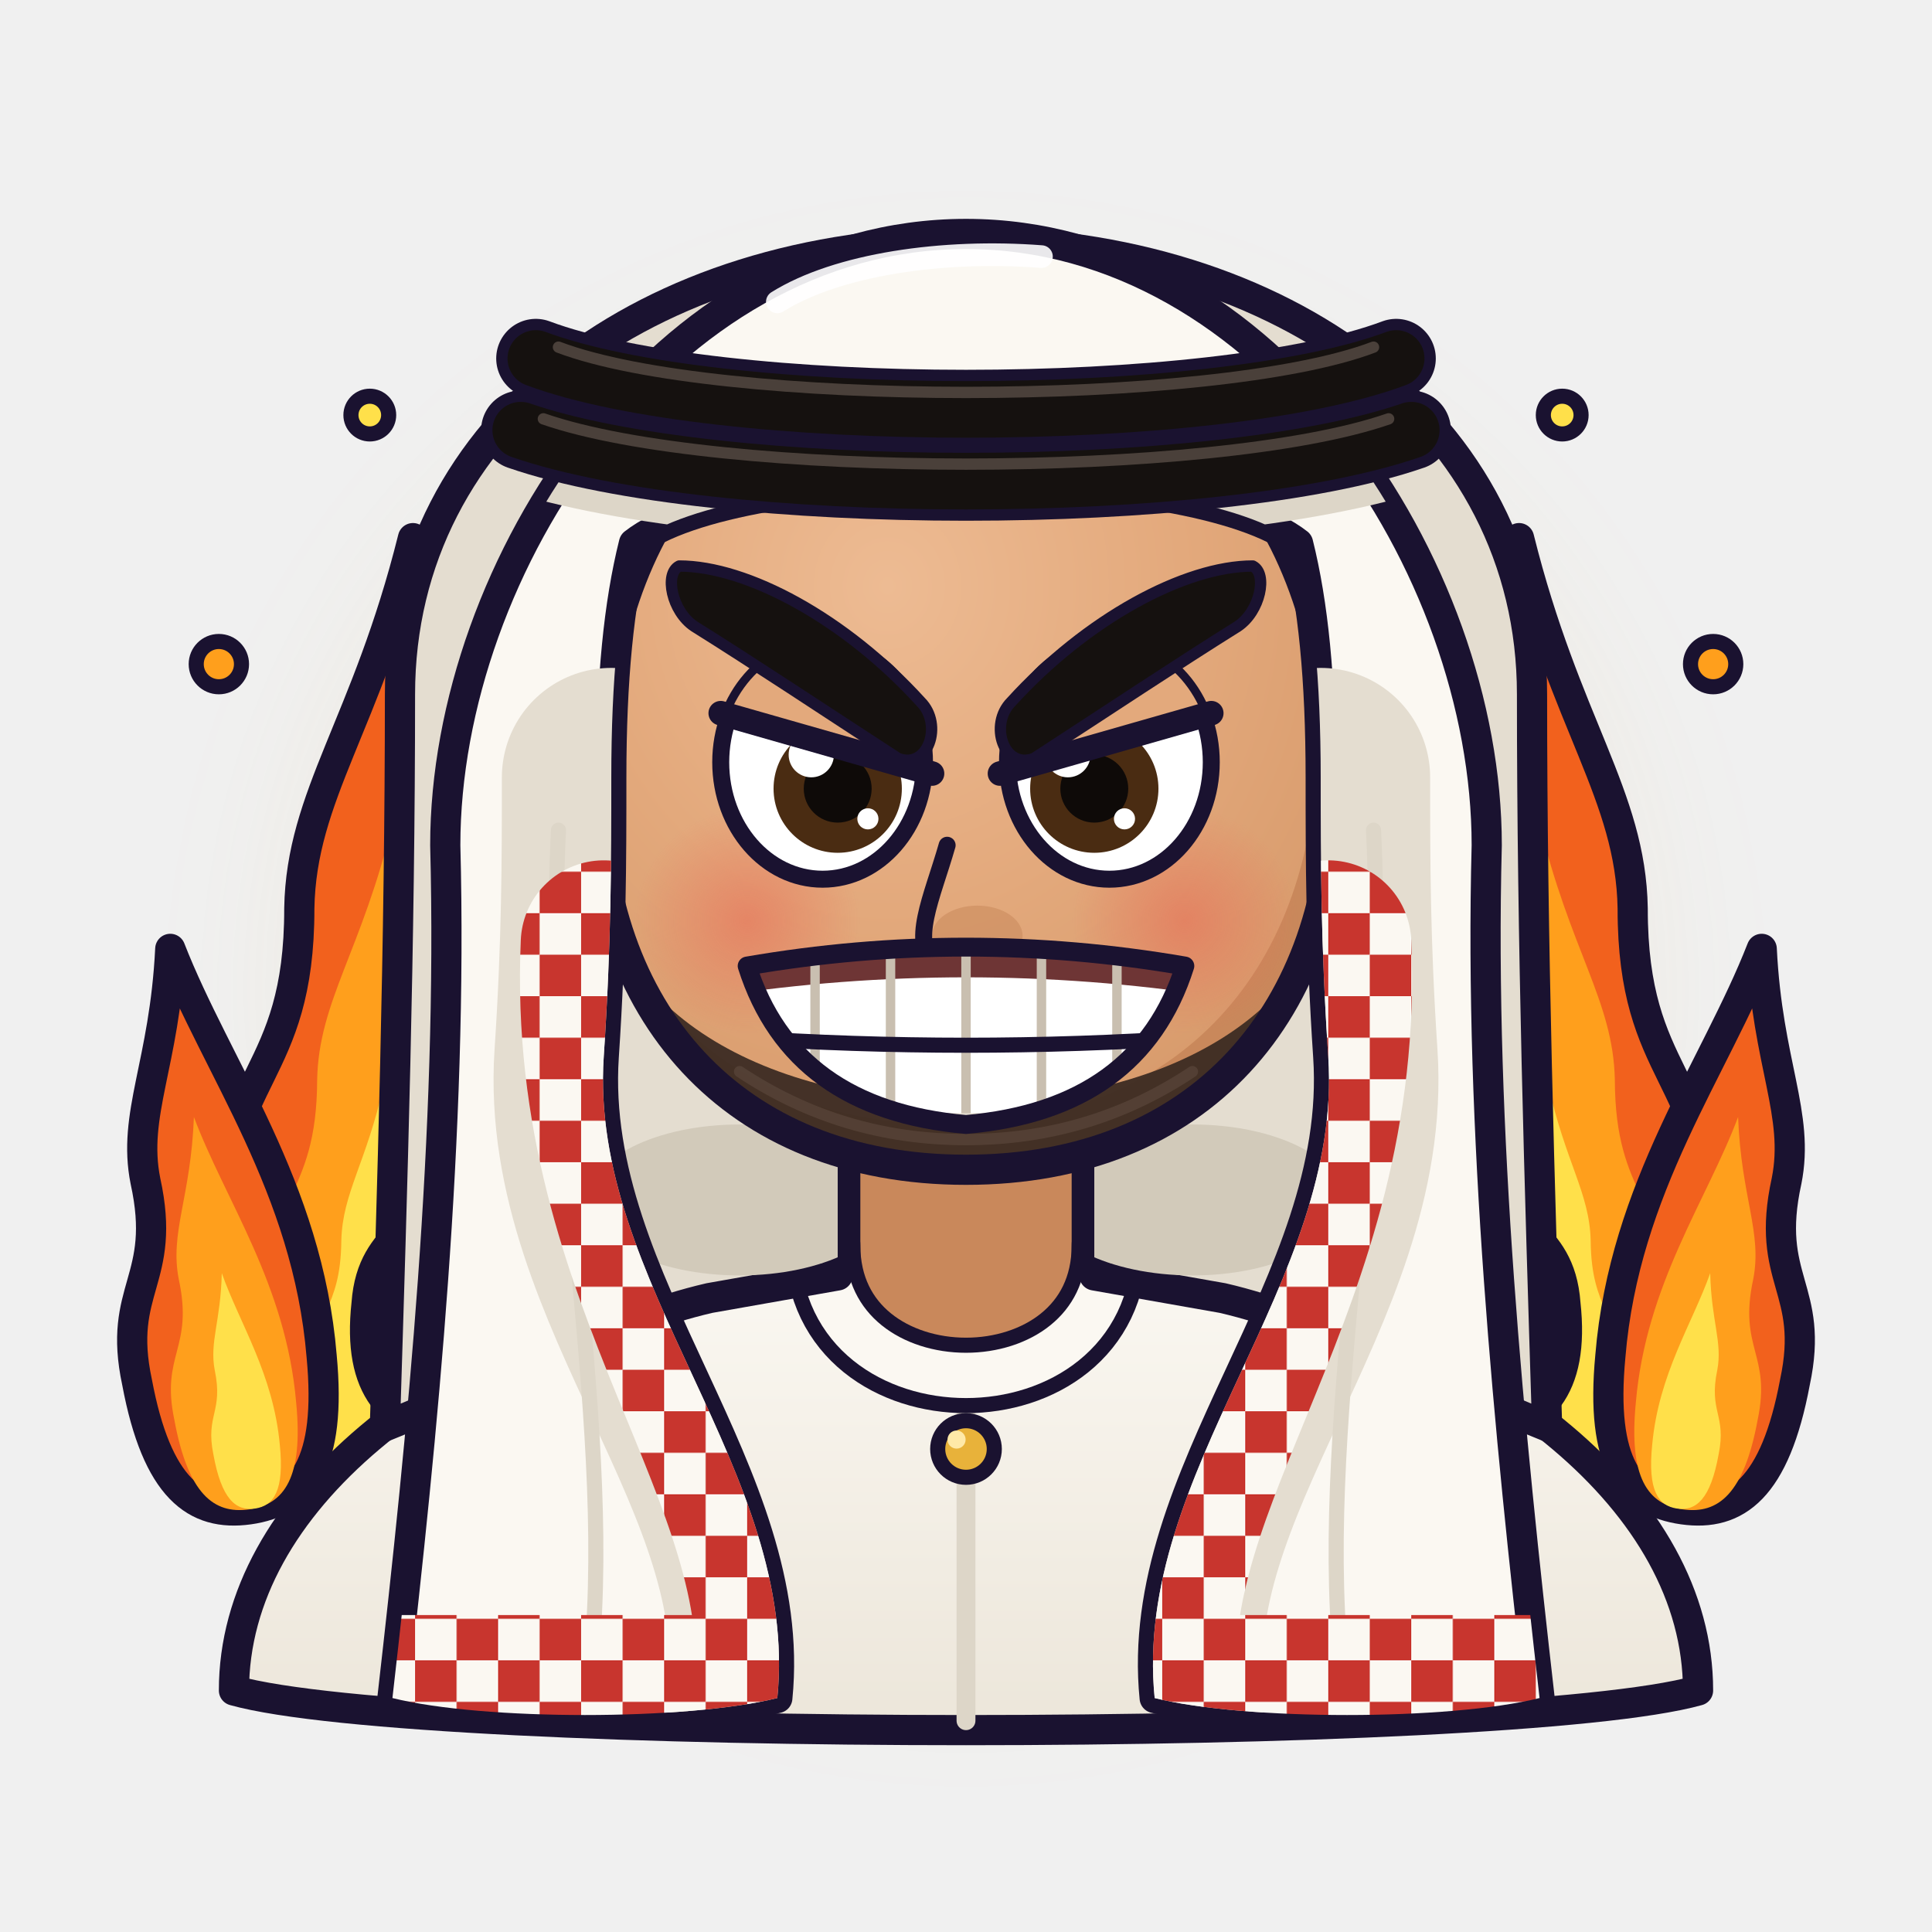
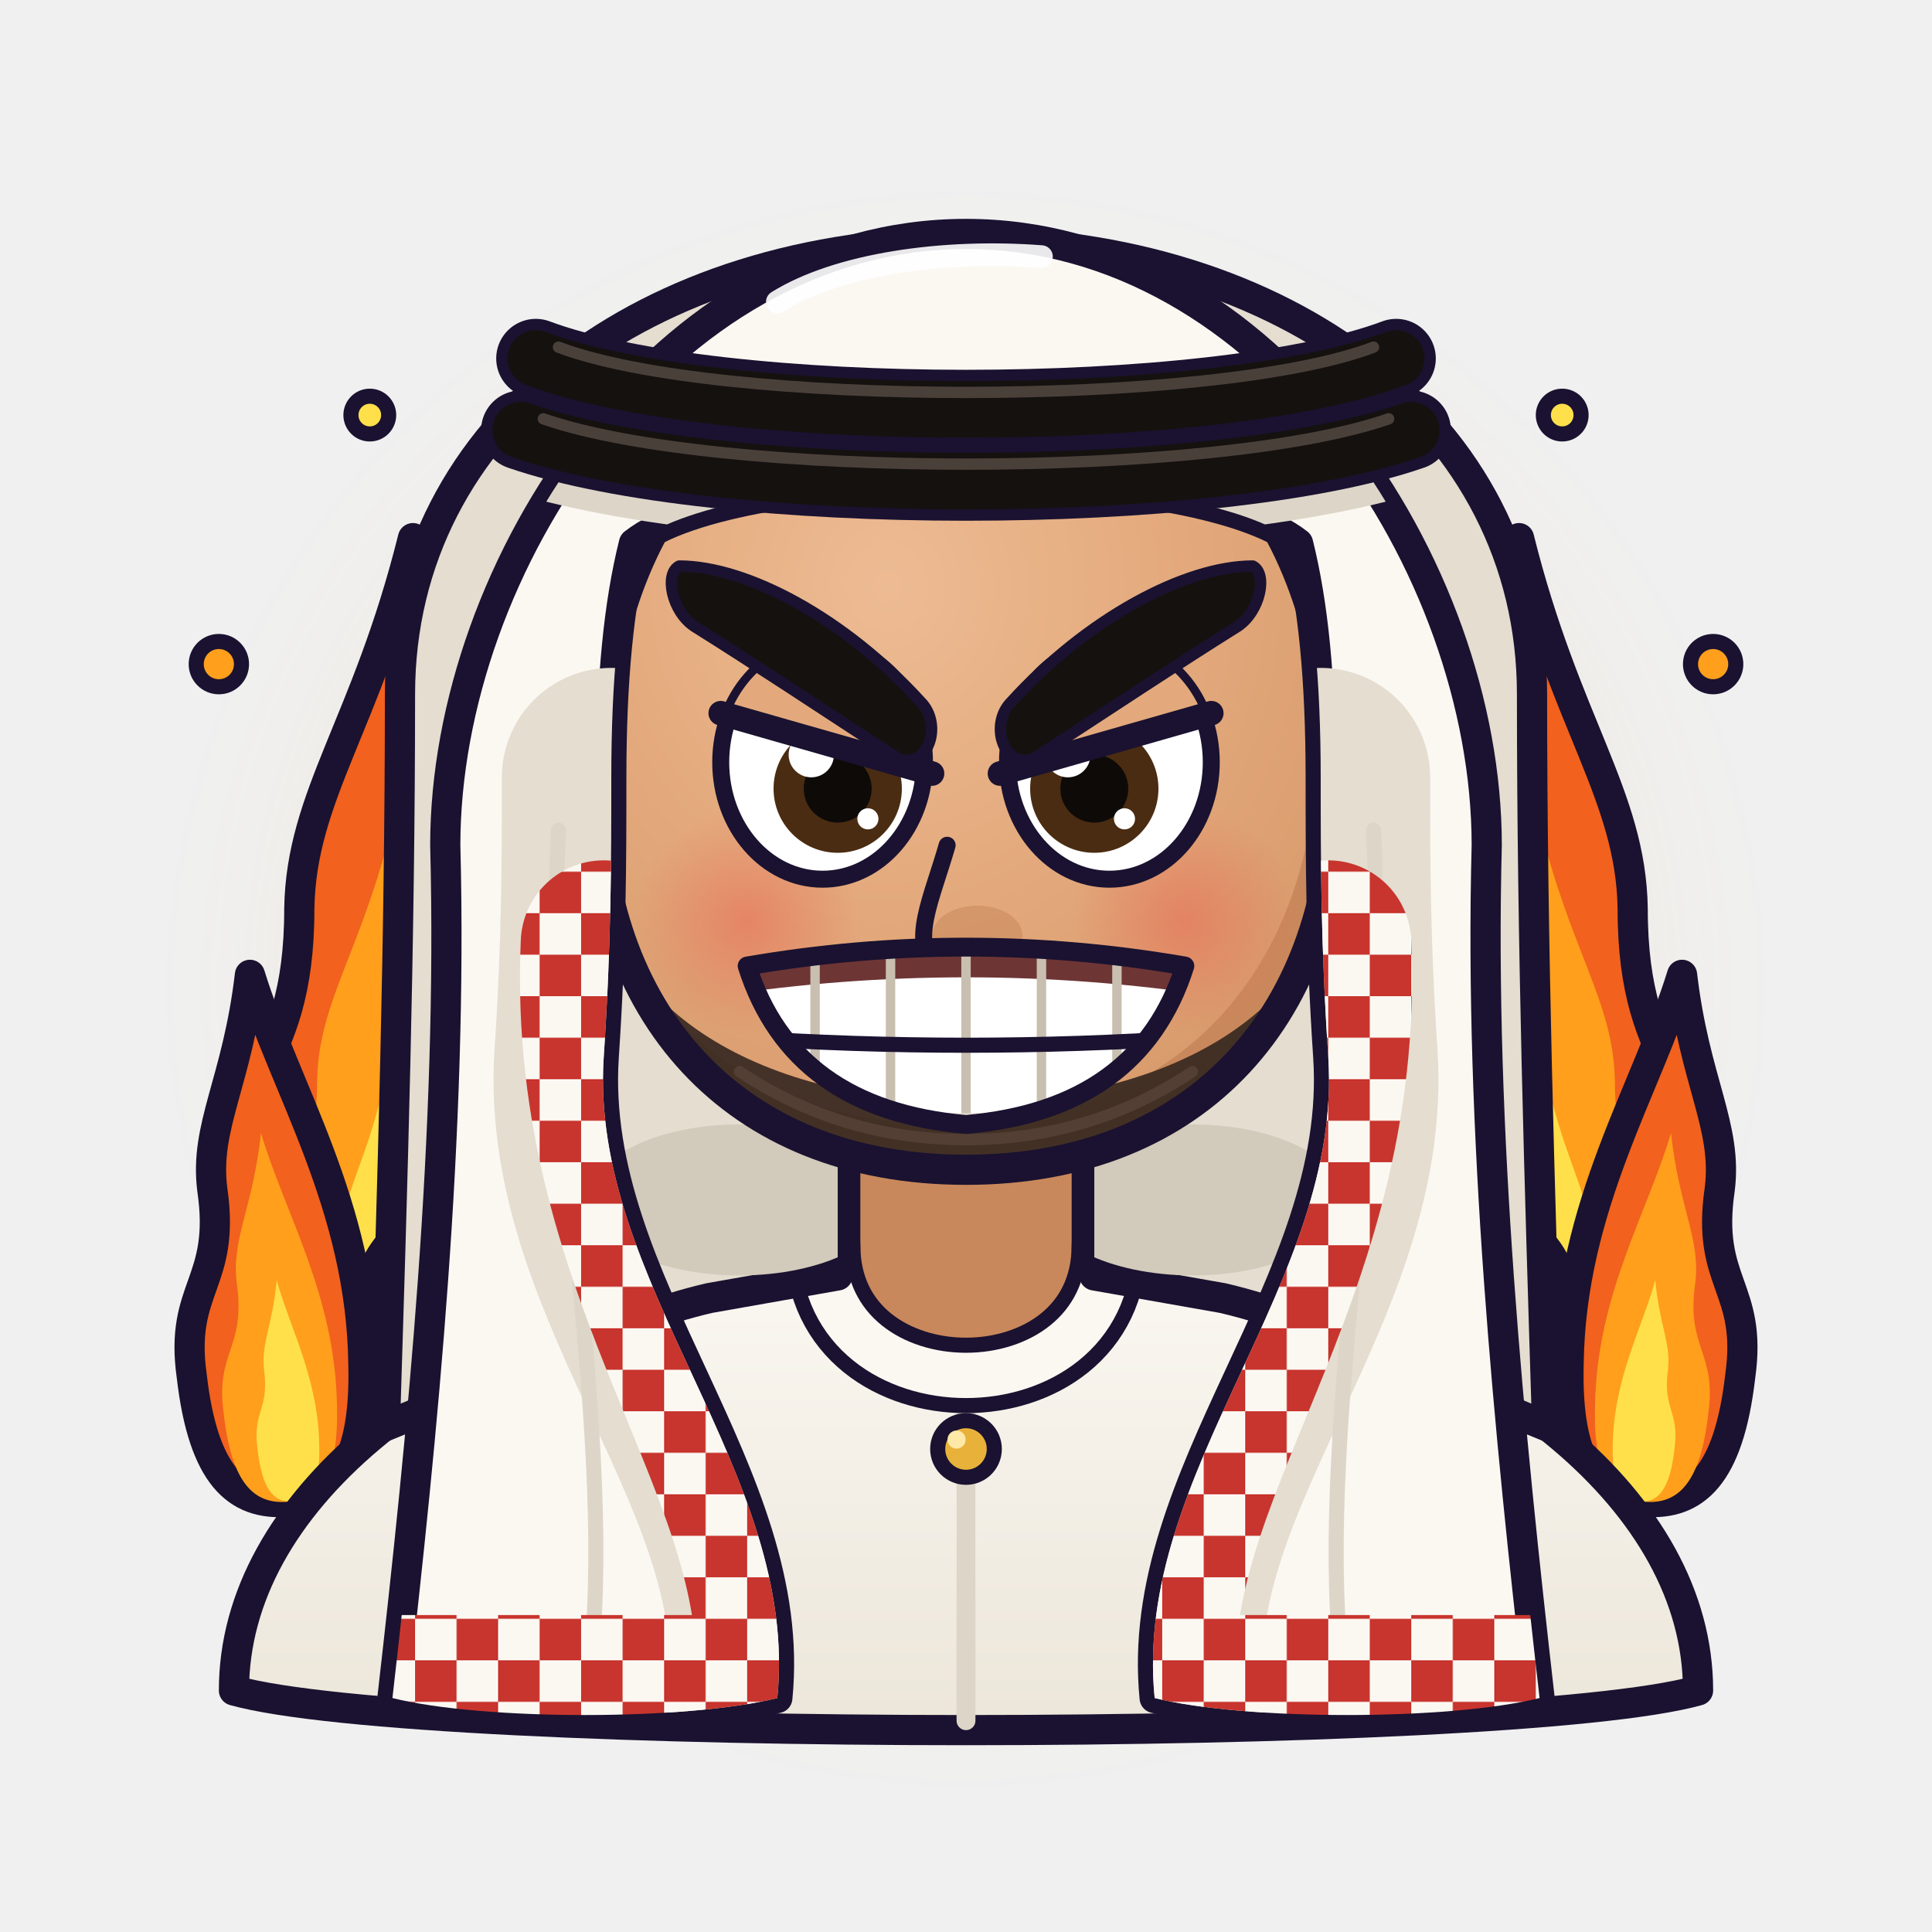
<svg xmlns="http://www.w3.org/2000/svg" viewBox="0 0 512 512" width="512" height="512" fill-rule="evenodd" stroke-linejoin="round" stroke-linecap="round">
  <defs>
    <radialGradient id="glowG" cx="50%" cy="50%" r="50%">
      <stop offset="0" stop-color="#FFE9A8" />
      <stop offset=".55" stop-color="#E8B23A" />
      <stop offset="1" stop-color="#E8B23A" stop-opacity="0" />
    </radialGradient>
    <filter id="soft" x="-20%" y="-20%" width="140%" height="140%">
      <feGaussianBlur stdDeviation="14" />
    </filter>
    <radialGradient id="skinG" cx="42%" cy="34%" r="72%">
      <stop offset="0" stop-color="#EDBB93" />
      <stop offset=".55" stop-color="#E3A97C" />
      <stop offset="1" stop-color="#D89B6C" />
    </radialGradient>
    <radialGradient id="blushG">
      <stop offset="0" stop-color="#E86A55" stop-opacity=".55" />
      <stop offset="1" stop-color="#E86A55" stop-opacity="0" />
    </radialGradient>
    <linearGradient id="clothG" x1="0" y1="0" x2="0" y2="1">
      <stop offset="0" stop-color="#FBF8F2" />
      <stop offset="1" stop-color="#ECE6DA" />
    </linearGradient>
    <pattern id="chk" width="22" height="22" patternUnits="userSpaceOnUse">
      <rect width="22" height="22" fill="#FBF8F2" />
      <rect width="11" height="11" fill="#C8352E" />
      <rect x="11" y="11" width="11" height="11" fill="#C8352E" />
    </pattern>
    <path id="faceP" d="M256 94C322 94 354 144 354 208C354 268 318 310 256 310C194 310 158 268 158 208C158 144 190 94 256 94Z" />
    <clipPath id="clipFace">
      <use href="#faceP" />
    </clipPath>
    <path id="ghbP" d="M256 64C340 64 406 112 406 184C406 250 408 314 410 378C380 366 350 350 324 344L290 338V280H222V338L188 344C162 350 132 366 102 378C104 314 106 250 106 184C106 112 172 64 256 64Z" />
    <clipPath id="clipGhb">
      <use href="#ghbP" />
    </clipPath>
    <path id="ghfP" d="M104 450C112 380 120 300 118 224C118 150 176 62 256 62C336 62 394 150 394 224C392 300 400 380 408 450C384 456 330 456 306 450C300 390 356 340 352 280C350 250 350 228 350 206C350 180 348 160 344 144C316 122 196 122 168 144C164 160 162 180 162 206C162 228 162 250 160 280C156 340 212 390 206 450C182 456 128 456 104 450Z" />
    <clipPath id="clipGhf">
      <use href="#ghfP" />
    </clipPath>
    <path id="mouthP" d="M226 262Q256 294 286 262Q256 272 226 262Z" />
    <clipPath id="clipMouth">
      <use href="#mouthP" />
    </clipPath>
  </defs>
  <g id="glow">
    <ellipse cx="256" cy="262" rx="200" ry="196" fill="url(#glowG)" opacity=".18" filter="url(#soft)" />
  </g>
  <g id="props-back">
    <g id="flamesL">
      <g transform="translate(92 392) rotate(4)">
        <path d="M0 -250C12 -195 42 -137.5 38 -62.5C36 -15 22 0 0 0C-22 0 -36 -15 -38 -62.5C-40.8 -105 -20 -105 -23.2 -150C-24.8 -180 -8.8 -200 0 -250Z" fill="#F2611D" stroke="#1A1230" stroke-width="8" />
        <path d="M0 -175C7.92 -136.5 27.72 -96.25 25.08 -43.75C23.76 -10.5 14.52 0 0 0C-14.52 0 -23.76 -10.5 -25.08 -43.75C-26.928 -73.5 -13.2 -73.5 -15.312 -105C-16.368 -126 -5.808 -140 0 -175Z" fill="#FF9F1C" />
        <path d="M0 -105C4.32 -81.9 15.12 -57.75 13.68 -26.25C12.96 -6.3 7.92 0 0 0C-7.92 0 -12.96 -6.3 -13.68 -26.25C-14.688 -44.1 -7.2 -44.1 -8.352 -63C-8.928 -75.6 -3.168 -84 0 -105Z" transform="translate(2.4 0)" fill="#FFE04A" />
      </g>
-       <g transform="translate(66 400) rotate(-8)">
-         <path d="M0 -150C7.8 -117 27.3 -82.5 24.7 -37.5C23.4 -9 14.3 0 0 0C-14.3 0 -23.4 -9 -24.7 -37.5C-26.52 -63 -13 -63 -15.08 -90C-16.12 -108 -5.72 -120 0 -150Z" fill="#F2611D" stroke="#1A1230" stroke-width="8" />
-         <path d="M0 -105C5.148 -81.9 18.018 -57.75 16.302 -26.25C15.444 -6.3 9.438 0 0 0C-9.438 0 -15.444 -6.3 -16.302 -26.25C-17.503 -44.1 -8.58 -44.1 -9.953 -63C-10.639 -75.6 -3.775 -84 0 -105Z" fill="#FF9F1C" />
-         <path d="M0 -63C2.808 -49.14 9.828 -34.65 8.892 -15.75C8.424 -3.78 5.148 0 0 0C-5.148 0 -8.424 -3.78 -8.892 -15.75C-9.547 -26.46 -4.68 -26.46 -5.429 -37.8C-5.803 -45.36 -2.059 -50.4 0 -63Z" transform="translate(1.56 0)" fill="#FFE04A" />
+       <g transform="translate(76 398) rotate(-4)">
+         <path d="M0 -140C7.2 -109.2 25.2 -77 22.8 -35C21.6 -8.4 13.2 0 0 0C-13.2 0 -21.6 -8.4 -22.8 -35C-24.48 -58.8 -12 -58.8 -13.92 -84C-14.88 -100.8 -5.28 -112 0 -140Z" fill="#F2611D" stroke="#1A1230" stroke-width="8" />
+         <path d="M0 -98C4.752 -76.44 16.632 -53.9 15.048 -24.5C14.256 -5.88 8.712 0 0 0C-8.712 0 -14.256 -5.88 -15.048 -24.5C-16.157 -41.16 -7.92 -41.16 -9.187 -58.8C-9.821 -70.56 -3.485 -78.4 0 -98Z" fill="#FF9F1C" />
+         <path d="M0 -58.8C2.592 -45.864 9.072 -32.34 8.208 -14.7C7.776 -3.528 4.752 0 0 0C-4.752 0 -7.776 -3.528 -8.208 -14.7C-8.813 -24.696 -4.32 -24.696 -5.011 -35.28C-5.357 -42.336 -1.901 -47.04 0 -58.8Z" transform="translate(1.44 0)" fill="#FFE04A" />
      </g>
      <g transform="translate(120 380) rotate(10)">
        <path d="M0 -120C9 -93.6 31.5 -66 28.5 -30C27 -7.2 16.5 0 0 0C-16.5 0 -27 -7.2 -28.5 -30C-30.6 -50.4 -15 -50.4 -17.4 -72C-18.6 -86.4 -6.6 -96 0 -120Z" fill="#F2611D" stroke="#1A1230" stroke-width="8" />
        <path d="M0 -84C5.94 -65.52 20.79 -46.2 18.81 -21C17.82 -5.04 10.89 0 0 0C-10.89 0 -17.82 -5.04 -18.81 -21C-20.196 -35.28 -9.9 -35.28 -11.484 -50.4C-12.276 -60.48 -4.356 -67.2 0 -84Z" fill="#FF9F1C" />
        <path d="M0 -50.4C3.24 -39.312 11.34 -27.72 10.26 -12.6C9.72 -3.024 5.94 0 0 0C-5.94 0 -9.72 -3.024 -10.26 -12.6C-11.016 -21.168 -5.4 -21.168 -6.264 -30.24C-6.696 -36.288 -2.376 -40.32 0 -50.4Z" transform="translate(1.8 0)" fill="#FFE04A" />
      </g>
      <circle cx="58" cy="176" r="6" fill="#FF9F1C" stroke="#1A1230" stroke-width="4" />
      <circle cx="98" cy="110" r="5" fill="#FFE04A" stroke="#1A1230" stroke-width="4" />
    </g>
    <use href="#flamesL" transform="matrix(-1 0 0 1 512 0)" />
  </g>
  <g id="body">
    <path d="M224 262H288V372H224Z" fill="#C9885B" stroke="#1A1230" stroke-width="8" />
    <path d="M62 448C62 398 116 356 188 338L222 332C222 368 290 368 290 332L324 338C396 356 450 398 450 448C400 462 112 462 62 448Z" fill="url(#clothG)" stroke="#1A1230" stroke-width="8" />
    <path d="M256 372V456" stroke="#DDD6C8" stroke-width="5" />
    <path d="M218 330C218 376 294 376 294 330" fill="none" stroke="#1A1230" stroke-width="20" />
    <path d="M218 330C218 376 294 376 294 330" fill="none" stroke="#FBF8F2" stroke-width="12" />
    <circle cx="256" cy="384" r="7.5" fill="#E8B23A" stroke="#1A1230" stroke-width="4" />
    <circle cx="253.5" cy="381.5" r="2.4" fill="#FFE9A8" />
  </g>
  <g id="ghutra-back">
    <use href="#ghbP" fill="#E4DDD0" stroke="#1A1230" stroke-width="8" />
    <g clip-path="url(#clipGhb)">
      <ellipse cx="196" cy="318" rx="40" ry="20" fill="#D2CABA" />
      <ellipse cx="316" cy="318" rx="40" ry="20" fill="#D2CABA" />
    </g>
  </g>
  <g id="head">
    <ellipse cx="156" cy="226" rx="16" ry="22" fill="#E3A97C" stroke="#1A1230" stroke-width="7" />
    <ellipse cx="356" cy="226" rx="16" ry="22" fill="#E3A97C" stroke="#1A1230" stroke-width="7" />
    <g clip-path="url(#clipFace)">
      <rect x="140" y="80" width="240" height="250" fill="#C9885B" />
      <use href="#faceP" fill="url(#skinG)" transform="translate(-5 -12)" />
      <path d="M158 196C158 264 196 318 256 318C316 318 354 264 354 196L354 224C354 266 312 292 256 292C200 292 158 266 158 224Z" fill="#3A2A22" opacity=".94" />
      <path d="M196 284C214 296 234 302 256 302C278 302 298 296 316 284" fill="none" stroke="#5A463A" stroke-width="3" opacity=".7" />
      <circle cx="198" cy="244" r="30" fill="url(#blushG)" />
      <circle cx="314" cy="244" r="30" fill="url(#blushG)" />
    </g>
    <use href="#faceP" fill="none" stroke="#1A1230" stroke-width="8" />
    <ellipse cx="259" cy="248" rx="12" ry="8" fill="#C9885B" opacity=".55" />
    <path d="M251 224C247 238 241 250 248 256C254 260 263 258 267 252" fill="none" stroke="#1A1230" stroke-width="4.5" />
  </g>
  <g id="eyes">
    <clipPath id="clipEyeLf">
      <ellipse cx="218" cy="202" rx="27" ry="31" />
    </clipPath>
    <clipPath id="clipEyeRf">
      <ellipse cx="294" cy="202" rx="27" ry="31" />
    </clipPath>
    <ellipse cx="218" cy="202" rx="27" ry="31" fill="#FFFFFF" stroke="#1A1230" stroke-width="4.5" />
    <ellipse cx="294" cy="202" rx="27" ry="31" fill="#FFFFFF" stroke="#1A1230" stroke-width="4.5" />
    <circle cx="222" cy="209" r="17" fill="#4A2C12" />
    <circle cx="290" cy="209" r="17" fill="#4A2C12" />
    <circle cx="222" cy="209" r="9" fill="#0E0A08" />
    <circle cx="290" cy="209" r="9" fill="#0E0A08" />
    <circle cx="215" cy="200" r="6" fill="#FFFFFF" />
    <circle cx="283" cy="200" r="6" fill="#FFFFFF" />
    <circle cx="230" cy="217" r="2.8" fill="#FFFFFF" />
    <circle cx="298" cy="217" r="2.8" fill="#FFFFFF" />
    <g clip-path="url(#clipEyeLf)">
      <path d="M180 160H256V206L180 186Z" fill="#E3A97C" />
    </g>
    <g clip-path="url(#clipEyeRf)">
      <path d="M332 160H256V206L332 186Z" fill="#E3A97C" />
    </g>
    <path d="M191 189L247 205" fill="none" stroke="#1A1230" stroke-width="6.5" />
    <path d="M321 189L265 205" fill="none" stroke="#1A1230" stroke-width="6.5" />
  </g>
  <g id="brows">
    <path d="M180 150C198 150 224 164 244 186C250 192 246 204 238 201C218 188 200 176 184 166C178 162 176 152 180 150Z" fill="#15110F" stroke="#1A1230" stroke-width="3" />
    <path d="M332 150C314 150 288 164 268 186C262 192 266 204 274 201C294 188 312 176 328 166C334 162 336 152 332 150Z" fill="#15110F" stroke="#1A1230" stroke-width="3" />
  </g>
  <g id="mouth">
    <path d="M198 256Q256 246 314 256Q302 294 256 298Q210 294 198 256Z" fill="#FFFFFF" />
    <clipPath id="clipMGrin">
      <path d="M198 256Q256 246 314 256Q302 294 256 298Q210 294 198 256Z" />
    </clipPath>
    <g clip-path="url(#clipMGrin)">
      <path d="M190 240H322V264Q256 254 190 264Z" fill="#5E1F1F" opacity=".9" />
      <path d="M216 256V298M236 252V300M256 250V302M276 252V300M296 256V298" fill="none" stroke="#C9BFB0" stroke-width="2.5" />
      <path d="M196 275Q256 279 316 275" fill="none" stroke="#1A1230" stroke-width="4" />
      <path d="M196 288Q256 302 316 288V306H196Z" fill="#E4DDD0" />
    </g>
    <path d="M198 256Q256 246 314 256Q302 294 256 298Q210 294 198 256Z" fill="none" stroke="#1A1230" stroke-width="5" />
  </g>
  <g id="ghutra-front">
    <use href="#ghfP" fill="#FBF8F2" stroke="#1A1230" stroke-width="8" />
    <g clip-path="url(#clipGhf)">
      <path d="M162 206C162 228 162 250 160 280C156 340 212 390 206 450" fill="none" stroke="#E4DDD0" stroke-width="58" />
      <path d="M350 206C350 228 350 250 352 280C356 340 300 390 306 450" fill="none" stroke="#E4DDD0" stroke-width="58" />
      <path d="M148 220C144 300 164 380 156 446" fill="none" stroke="#DDD6C8" stroke-width="4" />
      <path d="M364 220C368 300 348 380 356 446" fill="none" stroke="#DDD6C8" stroke-width="4" />
      <path d="M160 250C156 340 212 390 206 450L104 450" fill="none" stroke="url(#chk)" stroke-width="44" />
      <path d="M352 250C356 340 300 390 306 450L408 450" fill="none" stroke="url(#chk)" stroke-width="44" />
      <path d="M132 124C190 144 322 144 380 124" fill="none" stroke="#DDD6C8" stroke-width="10" />
    </g>
    <path d="M206 80C222 70 250 66 276 68" fill="none" stroke="#FFFFFF" stroke-width="6" opacity=".9" />
  </g>
  <g id="agal">
    <path d="M138 114C190 132 322 132 374 114" fill="none" stroke="#1A1230" stroke-width="21" />
    <path d="M138 114C190 132 322 132 374 114" fill="none" stroke="#15110F" stroke-width="15" />
    <path d="M144 111C190 127 322 127 368 111" fill="none" stroke="#4A403A" stroke-width="3" />
    <path d="M142 95C190 113 322 113 370 95" fill="none" stroke="#1A1230" stroke-width="21" />
    <path d="M142 95C190 113 322 113 370 95" fill="none" stroke="#15110F" stroke-width="15" />
    <path d="M148 92C190 108 322 108 364 92" fill="none" stroke="#4A403A" stroke-width="3" />
  </g>
  <g id="props">
  
 </g>
</svg>
